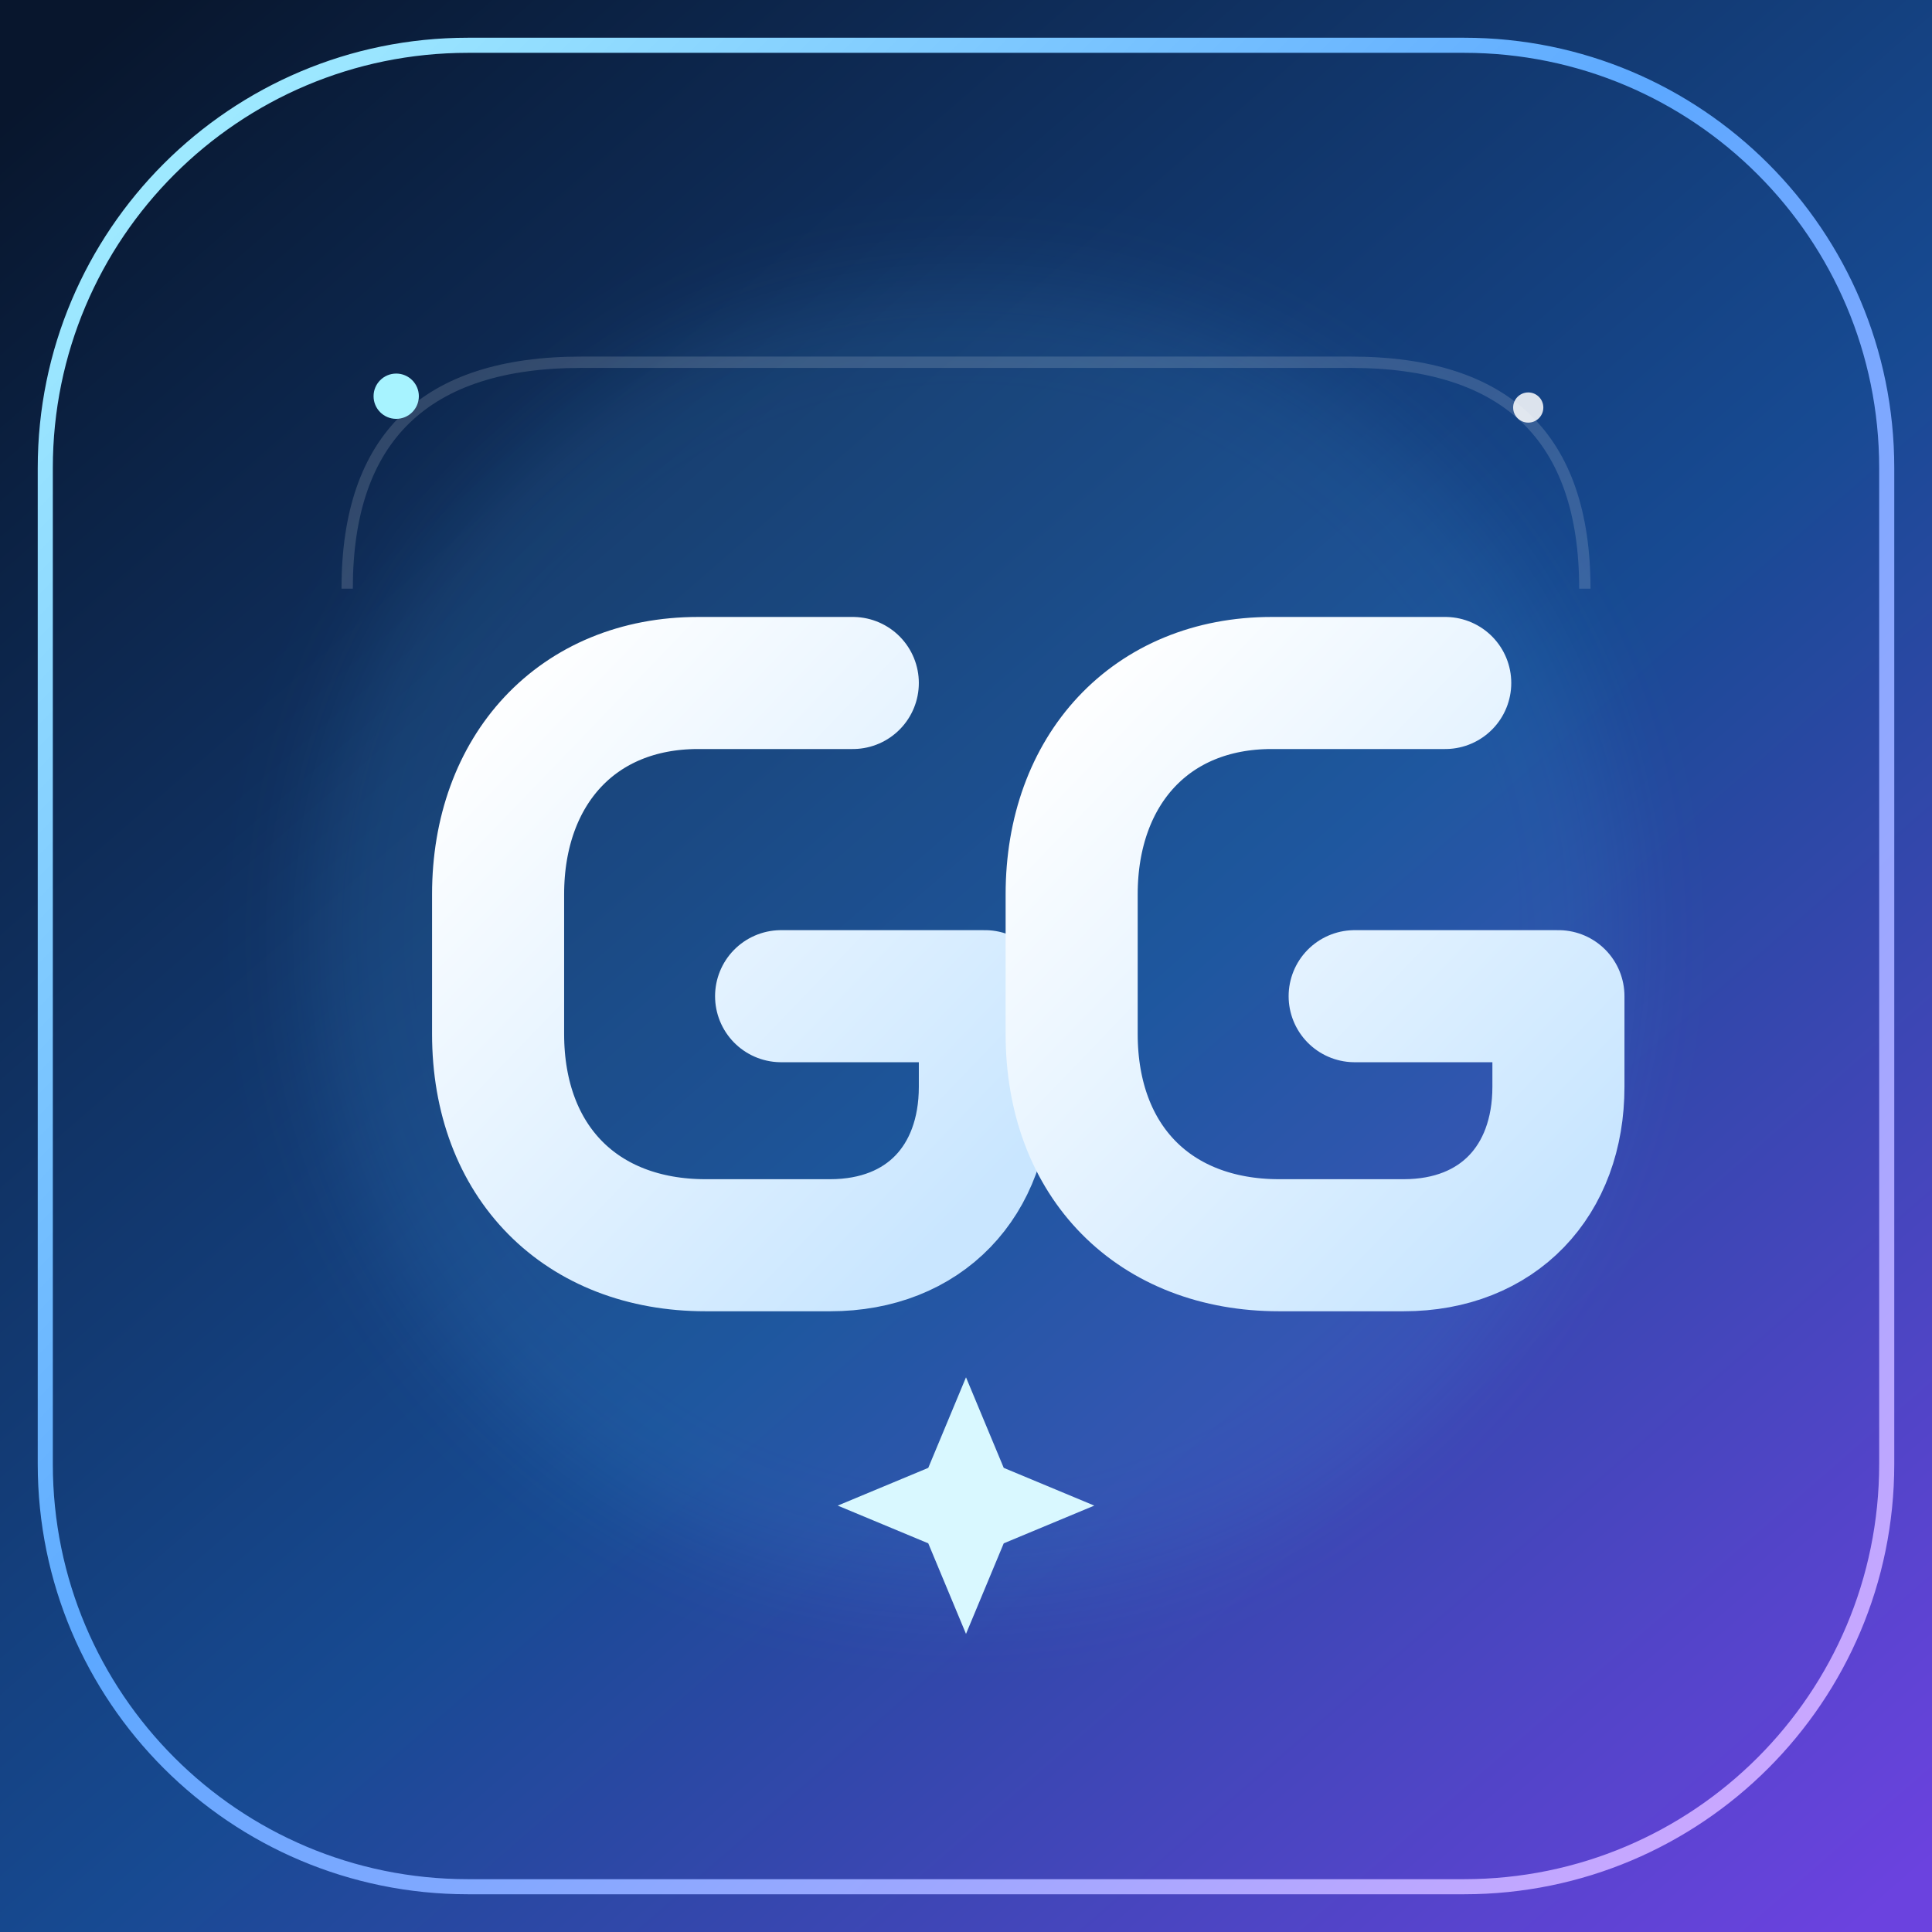
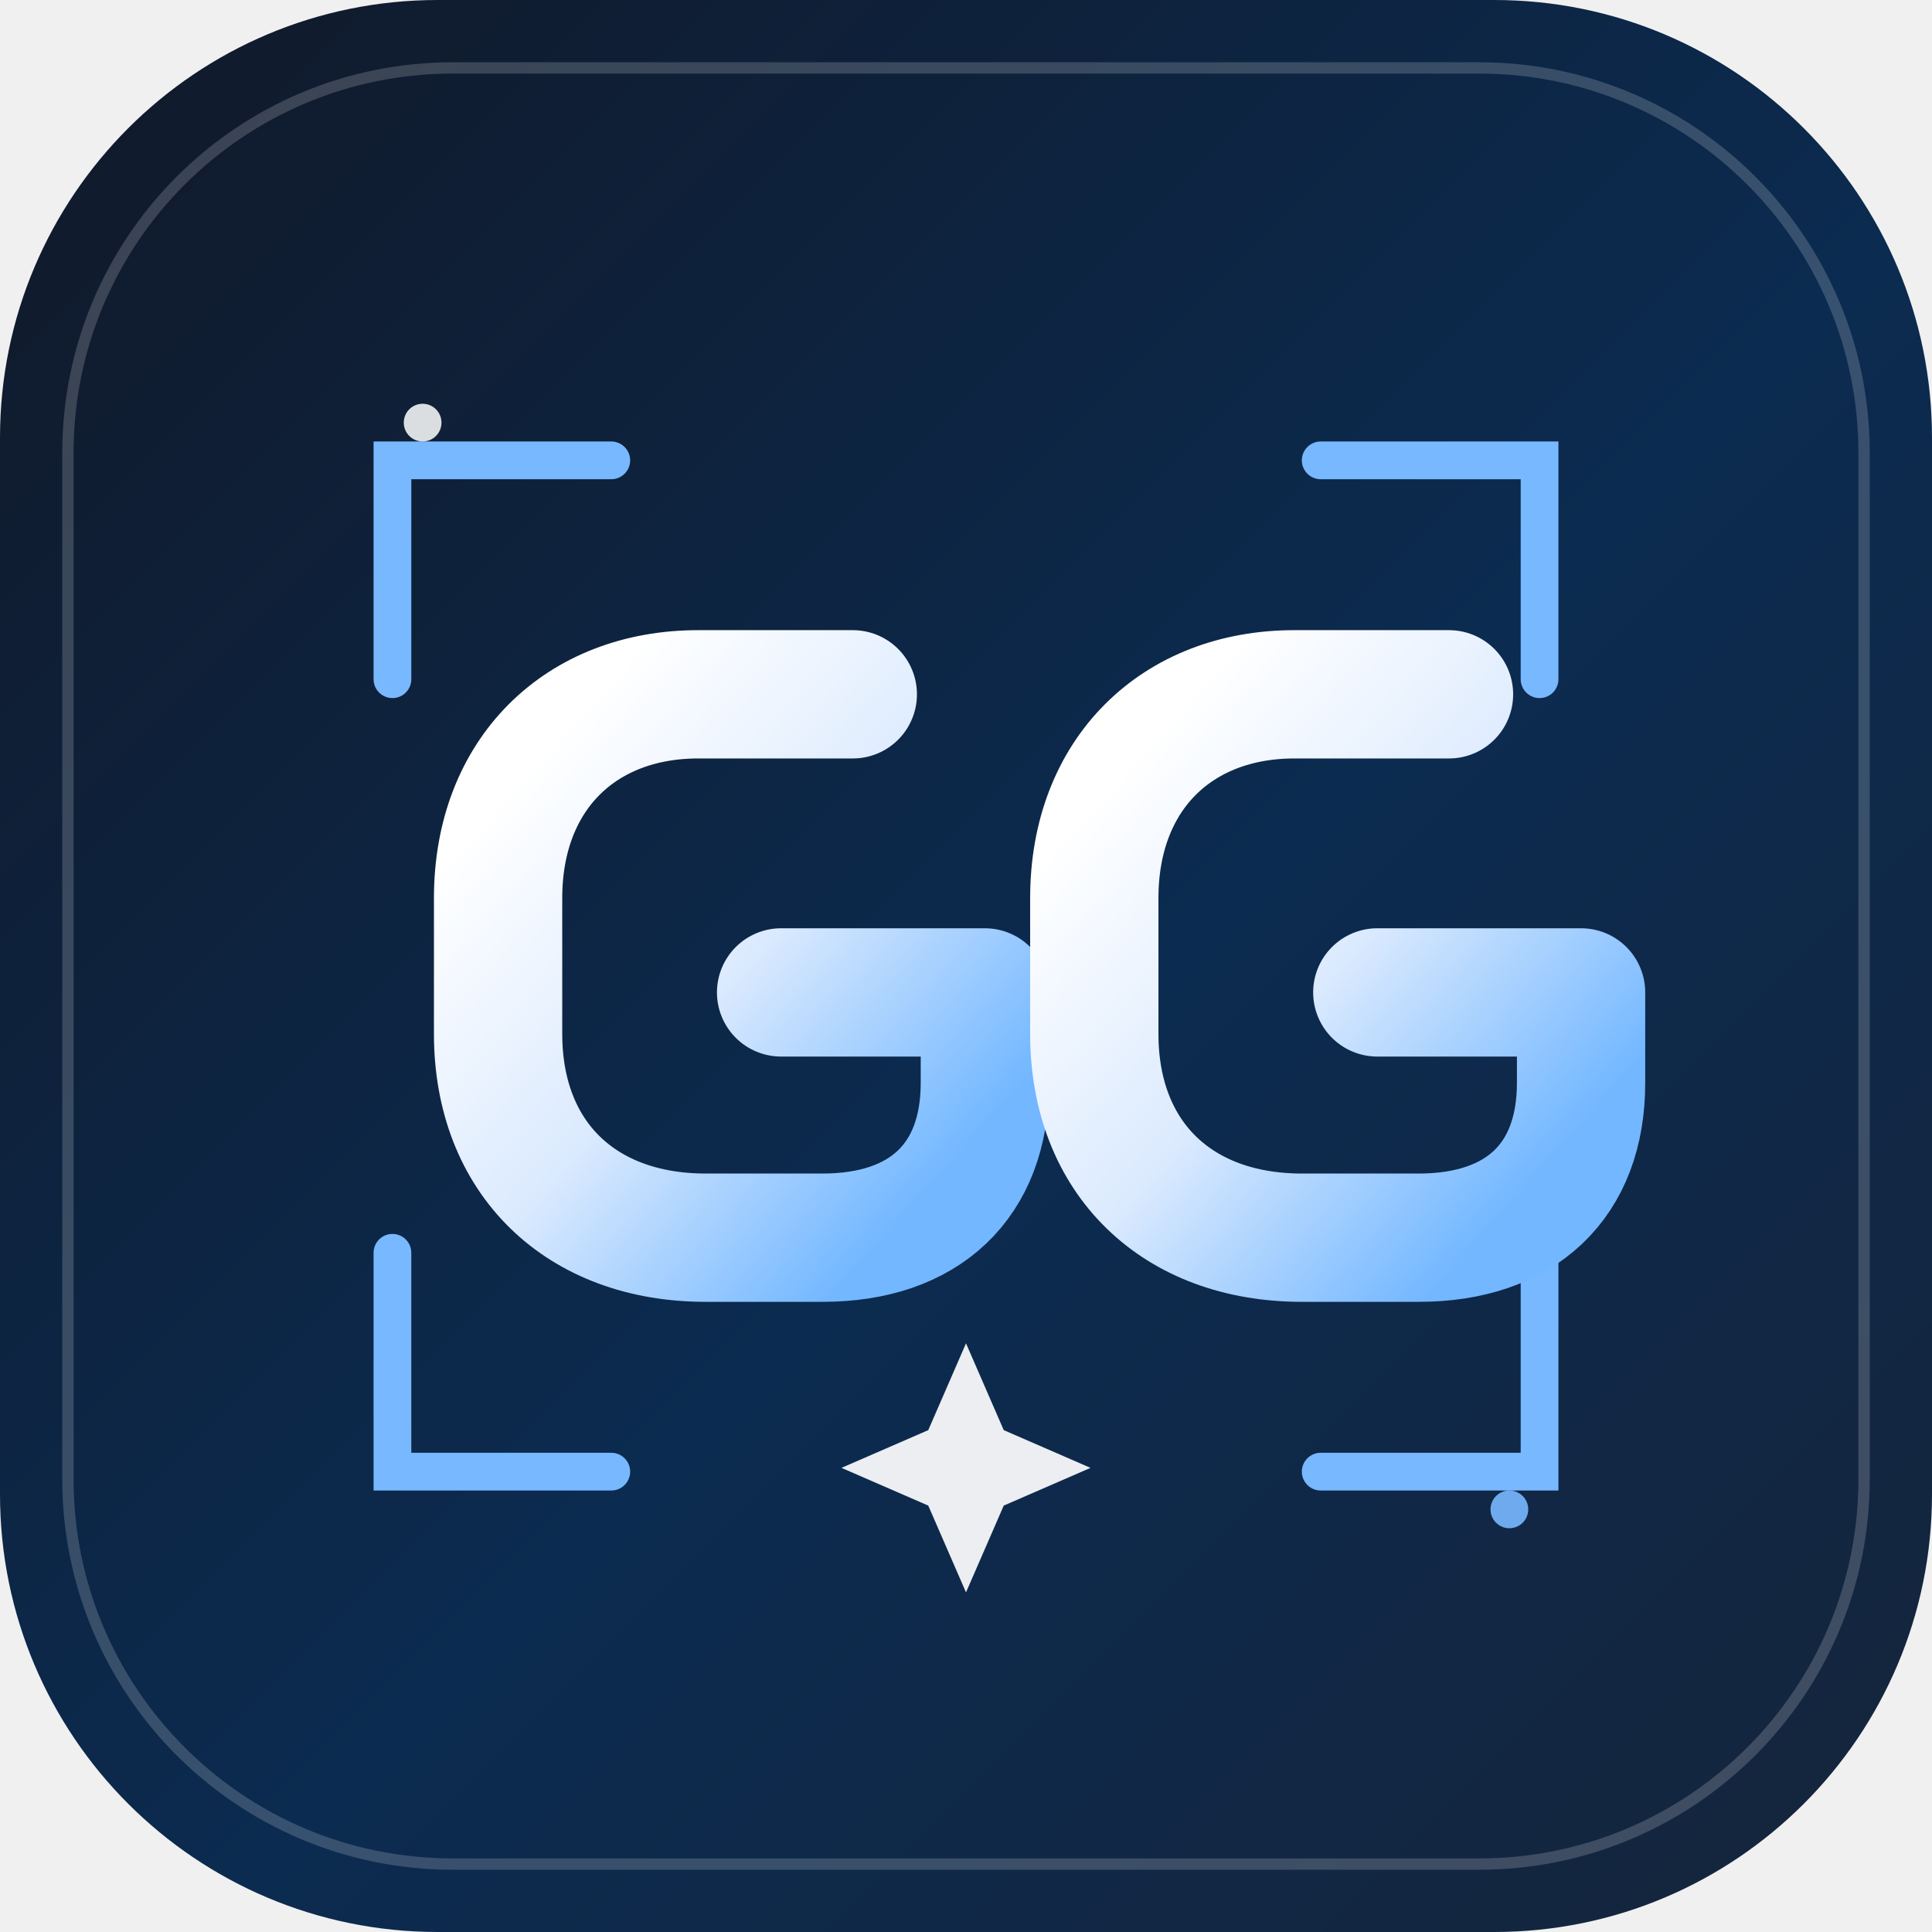
<svg xmlns="http://www.w3.org/2000/svg" viewBox="0 0 512 512">
  <defs>
-     <linearGradient id="bg" x1=".08" y1="0" x2=".95" y2="1">
-       <stop stop-color="#08162d" />
-       <stop offset=".55" stop-color="#174a92" />
-       <stop offset="1" stop-color="#6b42df" />
+     <linearGradient id="bg" x1="0" y1="0" x2="1" y2="1">
+       <stop stop-color="#111827" />
+       <stop offset=".55" stop-color="#0b2b50" />
+       <stop offset="1" stop-color="#16243a" />
    </linearGradient>
-     <linearGradient id="rim" x1="0" y1="0" x2="1" y2="1">
-       <stop stop-color="#a8f3ff" />
-       <stop offset=".45" stop-color="#5da8ff" />
-       <stop offset="1" stop-color="#d5a7ff" />
+     <linearGradient id="line" x1=".1" y1=".1" x2=".9" y2=".9">
+       <stop stop-color="#ffffff" />
+       <stop offset=".5" stop-color="#dbeafe" />
+       <stop offset="1" stop-color="#72b7ff" />
    </linearGradient>
-     <linearGradient id="letter" x1="0" y1="0" x2=".9" y2="1">
-       <stop stop-color="#ffffff" />
-       <stop offset="1" stop-color="#c9e6ff" />
-     </linearGradient>
-     <filter id="shadow" x="-30%" y="-30%" width="160%" height="160%">
-       <feGaussianBlur stdDeviation="12" />
-     </filter>
  </defs>
-   <rect width="512" height="512" fill="url(#bg)" />
-   <circle cx="256" cy="248" r="174" fill="#53b8ff" opacity=".12" filter="url(#shadow)" />
-   <rect x="12" y="12" width="488" height="488" rx="112" fill="none" stroke="url(#rim)" stroke-width="4" />
-   <path d="M92 156 Q92 96 154 96 H358 Q420 96 420 156" fill="none" stroke="#ffffff" stroke-opacity=".15" stroke-width="3" />
-   <g fill="none" stroke="url(#letter)" stroke-width="35" stroke-linecap="round" stroke-linejoin="round">
-     <path d="M226 181 H185 C153 181 132 204 132 237 V274 C132 308 154 330 187 330 H220 C245 330 261 313 261 288 V264 H207" />
-     <path d="M383 181 H337 C305 181 284 204 284 237 V274 C284 308 306 330 339 330 H372 C397 330 413 313 413 288 V264 H359" />
+   <rect width="512" height="512" rx="116" fill="url(#bg)" />
+   <rect x="18" y="18" width="476" height="476" rx="102" fill="none" stroke="#ffffff" stroke-opacity=".18" stroke-width="3" />
+   <path d="M104 180V122H162M350 122H408V180M408 332V390H350M162 390H104V332" fill="none" stroke="#78b8ff" stroke-width="10" stroke-linecap="round" />
+   <g fill="none" stroke="url(#line)" stroke-width="34" stroke-linecap="round" stroke-linejoin="round">
+     <path d="M226 184H185C154 184 132 205 132 238V274C132 307 154 328 187 328H218C245 328 261 313 261 287V263H207" />
+     <path d="M384 184H343C312 184 290 205 290 238V274C290 307 312 328 345 328H376C403 328 419 313 419 287V263H365" />
  </g>
-   <path d="M256 365 L266 389 L290 399 L266 409 L256 433 L246 409 L222 399 L246 389 Z" fill="#d9f8ff" />
-   <circle cx="105" cy="105" r="6" fill="#a7f3ff" />
-   <circle cx="405" cy="108" r="4" fill="#ffffff" opacity=".85" />
-   <path d="M120 447 H392" stroke="url(#rim)" stroke-width="4" stroke-linecap="round" opacity=".7" />
+   <path d="M256 356l10 23 23 10-23 10-10 23-10-23-23-10 23-10z" fill="#fff" opacity=".92" />
+   <circle cx="112" cy="112" r="5" fill="#fff" opacity=".85" />
+   <circle cx="400" cy="400" r="5" fill="#78b8ff" opacity=".9" />
</svg>
